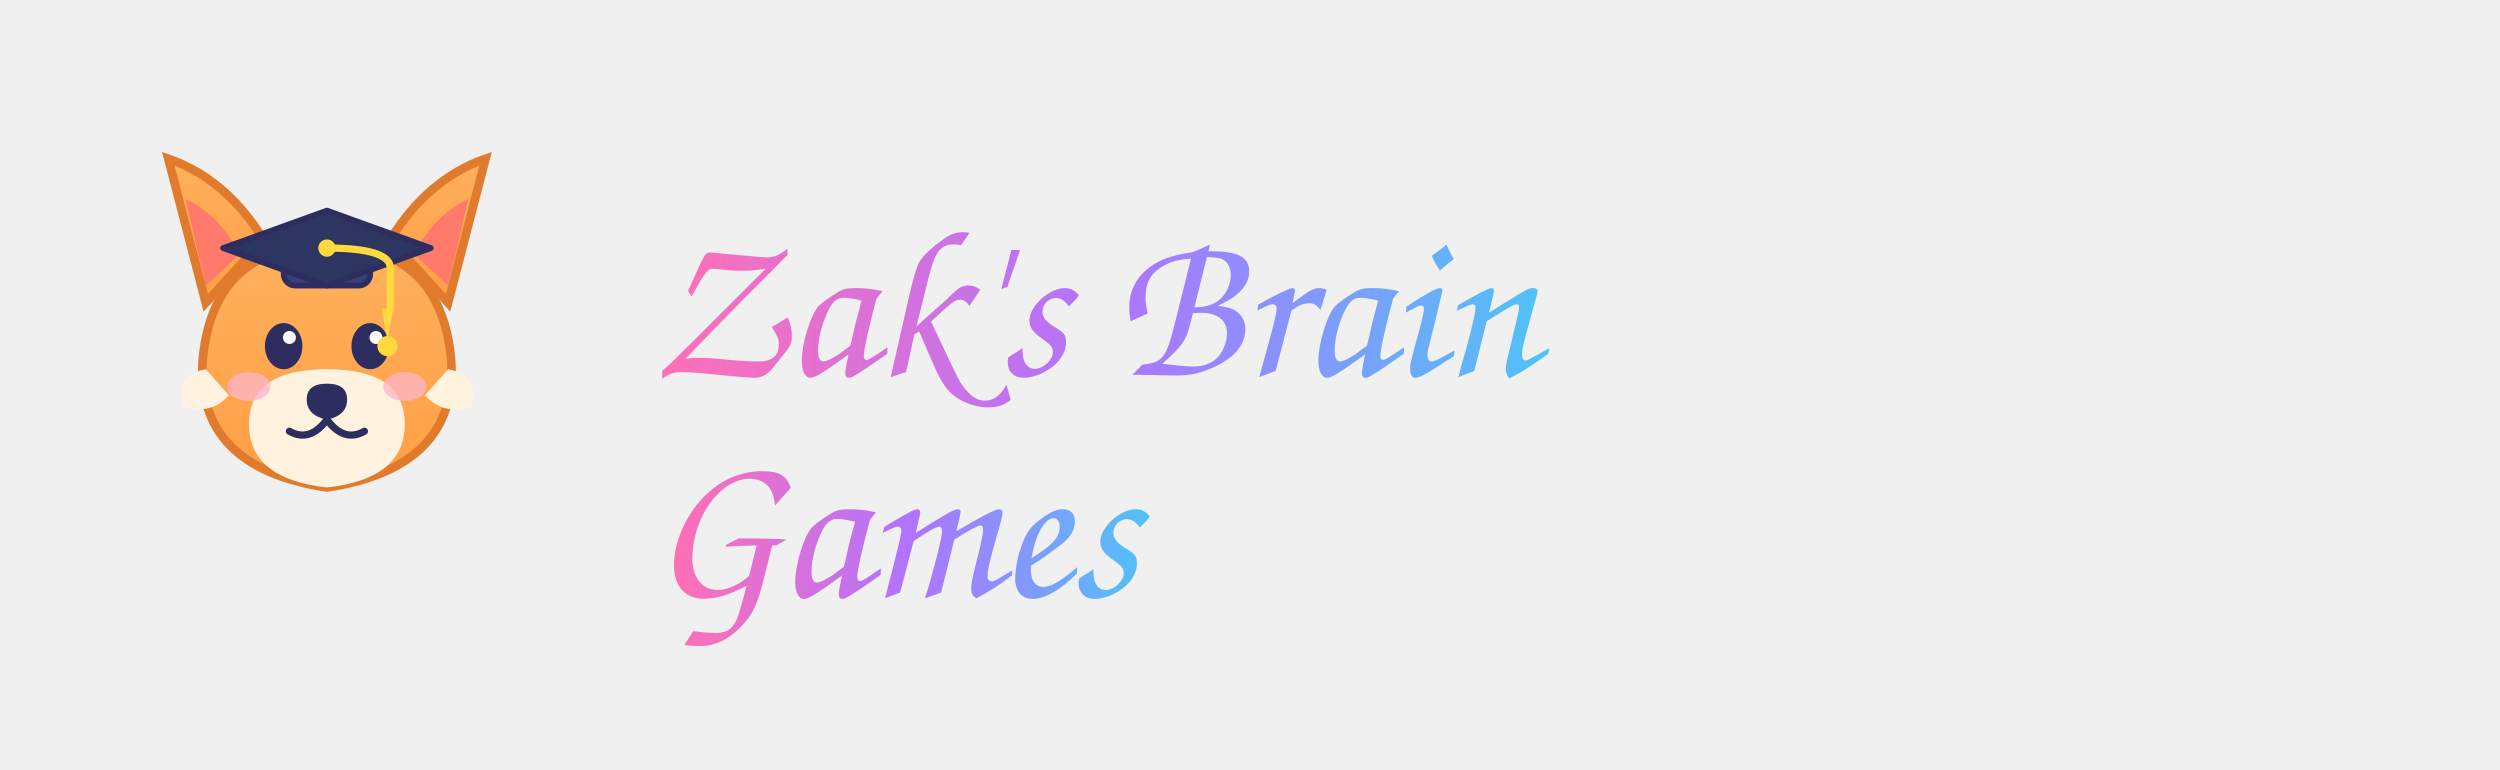
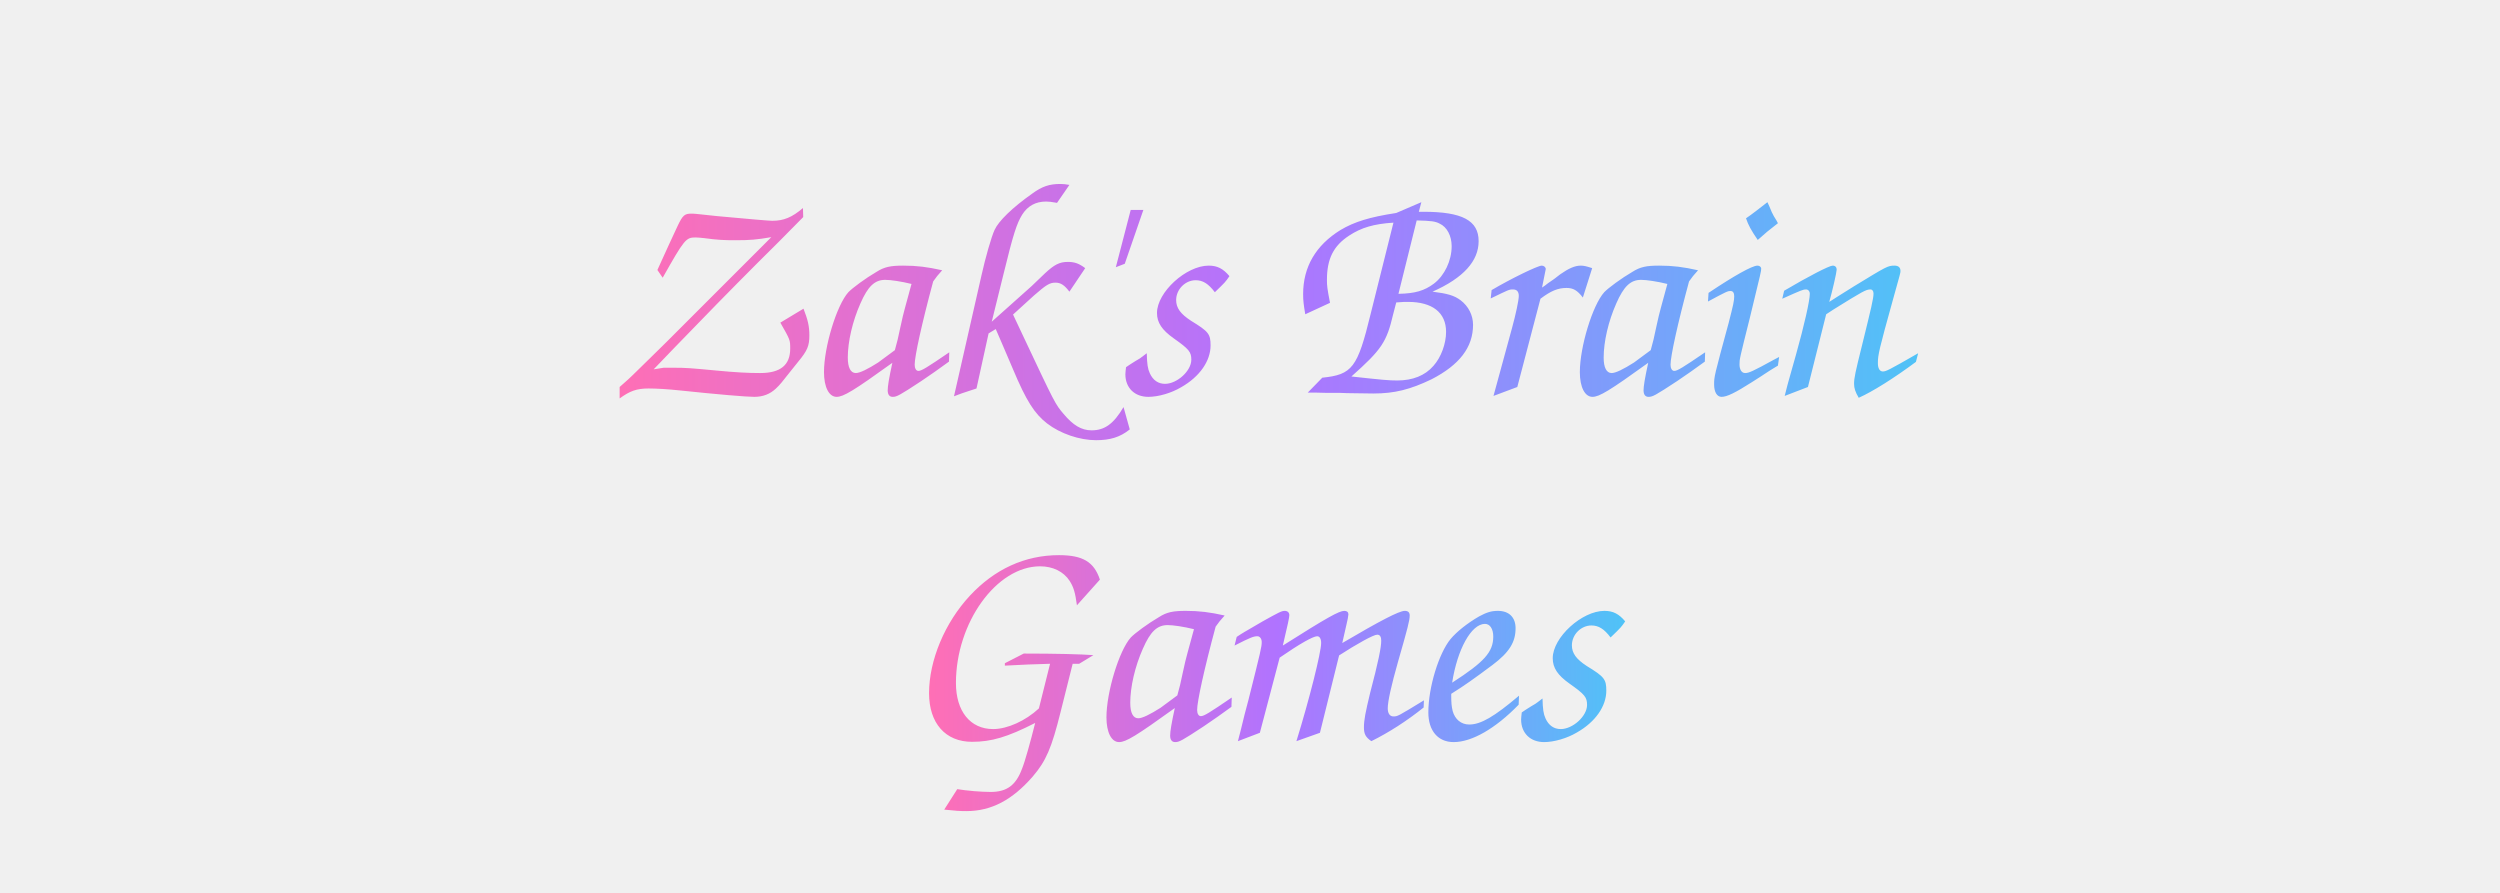
- <svg xmlns="http://www.w3.org/2000/svg" viewBox="0 0 520 160" role="img" aria-label="Zak's Brain Games logo with Zak Rad the fox">
+ <svg xmlns="http://www.w3.org/2000/svg" viewBox="0 0 420 150" role="img" aria-label="Zak's Brain Games">
  <defs>
-     <linearGradient id="fur" x1="0" y1="0" x2="0" y2="1">
-       <stop offset="0" stop-color="#FFB05C" />
-       <stop offset="1" stop-color="#FF9F45" />
-     </linearGradient>
    <linearGradient id="wm" x1="0" y1="0" x2="1" y2="0">
      <stop offset="0" stop-color="#FF6FB5" />
      <stop offset=".5" stop-color="#B073FF" />
      <stop offset="1" stop-color="#4FC3F7" />
    </linearGradient>
  </defs>
-   <g transform="translate(14,18) scale(0.30)">
-     <path d="M96 150 L70 50 q40 14 66 56z" fill="url(#fur)" stroke="#E07B2E" stroke-width="6" />
-     <path d="M264 150 L290 50 q-40 14 -66 56z" fill="url(#fur)" stroke="#E07B2E" stroke-width="6" />
-     <path d="M96 138 L82 78 q22 10 38 38z" fill="#FF7A6B" />
-     <path d="M264 138 L278 78 q-22 10 -38 38z" fill="#FF7A6B" />
-     <path d="M180 110 q78 0 86 78 q6 76 -86 90 q-92 -14 -86 -90 q8 -78 86 -78z" fill="url(#fur)" stroke="#E07B2E" stroke-width="6" />
-     <path d="M96 196 q-22 4 -16 26 q20 6 32 -8z" fill="#FFF3E0" />
-     <path d="M264 196 q22 4 16 26 q-20 6 -32 -8z" fill="#FFF3E0" />
-     <path d="M180 196 q54 0 54 38 q0 38 -54 44 q-54 -6 -54 -44 q0 -38 54 -38z" fill="#FFF3E0" />
-     <ellipse cx="126" cy="208" rx="15" ry="10" fill="#FFB6C9" opacity=".75" />
-     <ellipse cx="234" cy="208" rx="15" ry="10" fill="#FFB6C9" opacity=".75" />
-     <ellipse cx="150" cy="180" rx="13" ry="16" fill="#2D2D5F" />
-     <ellipse cx="210" cy="180" rx="13" ry="16" fill="#2D2D5F" />
-     <circle cx="154" cy="174" r="4.5" fill="#fff" />
-     <circle cx="214" cy="174" r="4.5" fill="#fff" />
-     <path d="M180 206 q14 0 14 11 q0 11 -14 14 q-14 -3 -14 -14 q0 -11 14 -11z" fill="#2D2D5F" />
-     <path d="M180 231 q-12 16 -26 8 M180 231 q12 16 26 8" fill="none" stroke="#2D2D5F" stroke-width="5" stroke-linecap="round" />
-     <rect x="150" y="116" width="60" height="22" rx="8" fill="#3A4178" stroke="#2D2D5F" stroke-width="4" />
-     <polygon points="180,86 252,112 180,138 108,112" fill="#2D3561" stroke="#2D2D5F" stroke-width="4" stroke-linejoin="round" />
-     <circle cx="180" cy="112" r="6" fill="#FFD93D" />
-     <path d="M180 112 q44 0 44 14 l0 30" fill="none" stroke="#FFD93D" stroke-width="5" />
-     <g fill="#FFD93D">
-       <path d="M218 154 l8 0 -4 22z" />
-       <circle cx="222" cy="180" r="7" />
-     </g>
-   </g>
-   <text x="135" y="78" font-family="'Bubblegum Sans','Comic Sans MS',cursive" font-size="44" fill="url(#wm)">Zak's Brain</text>
-   <text x="135" y="124" font-family="'Bubblegum Sans','Comic Sans MS',cursive" font-size="44" fill="url(#wm)">Games</text>
+   <text x="210" y="66" text-anchor="middle" font-family="'Bubblegum Sans','Comic Sans MS',cursive" font-size="52" fill="url(#wm)">Zak's Brain</text>
+   <text x="210" y="124" text-anchor="middle" font-family="'Bubblegum Sans','Comic Sans MS',cursive" font-size="52" fill="url(#wm)">Games</text>
</svg>
